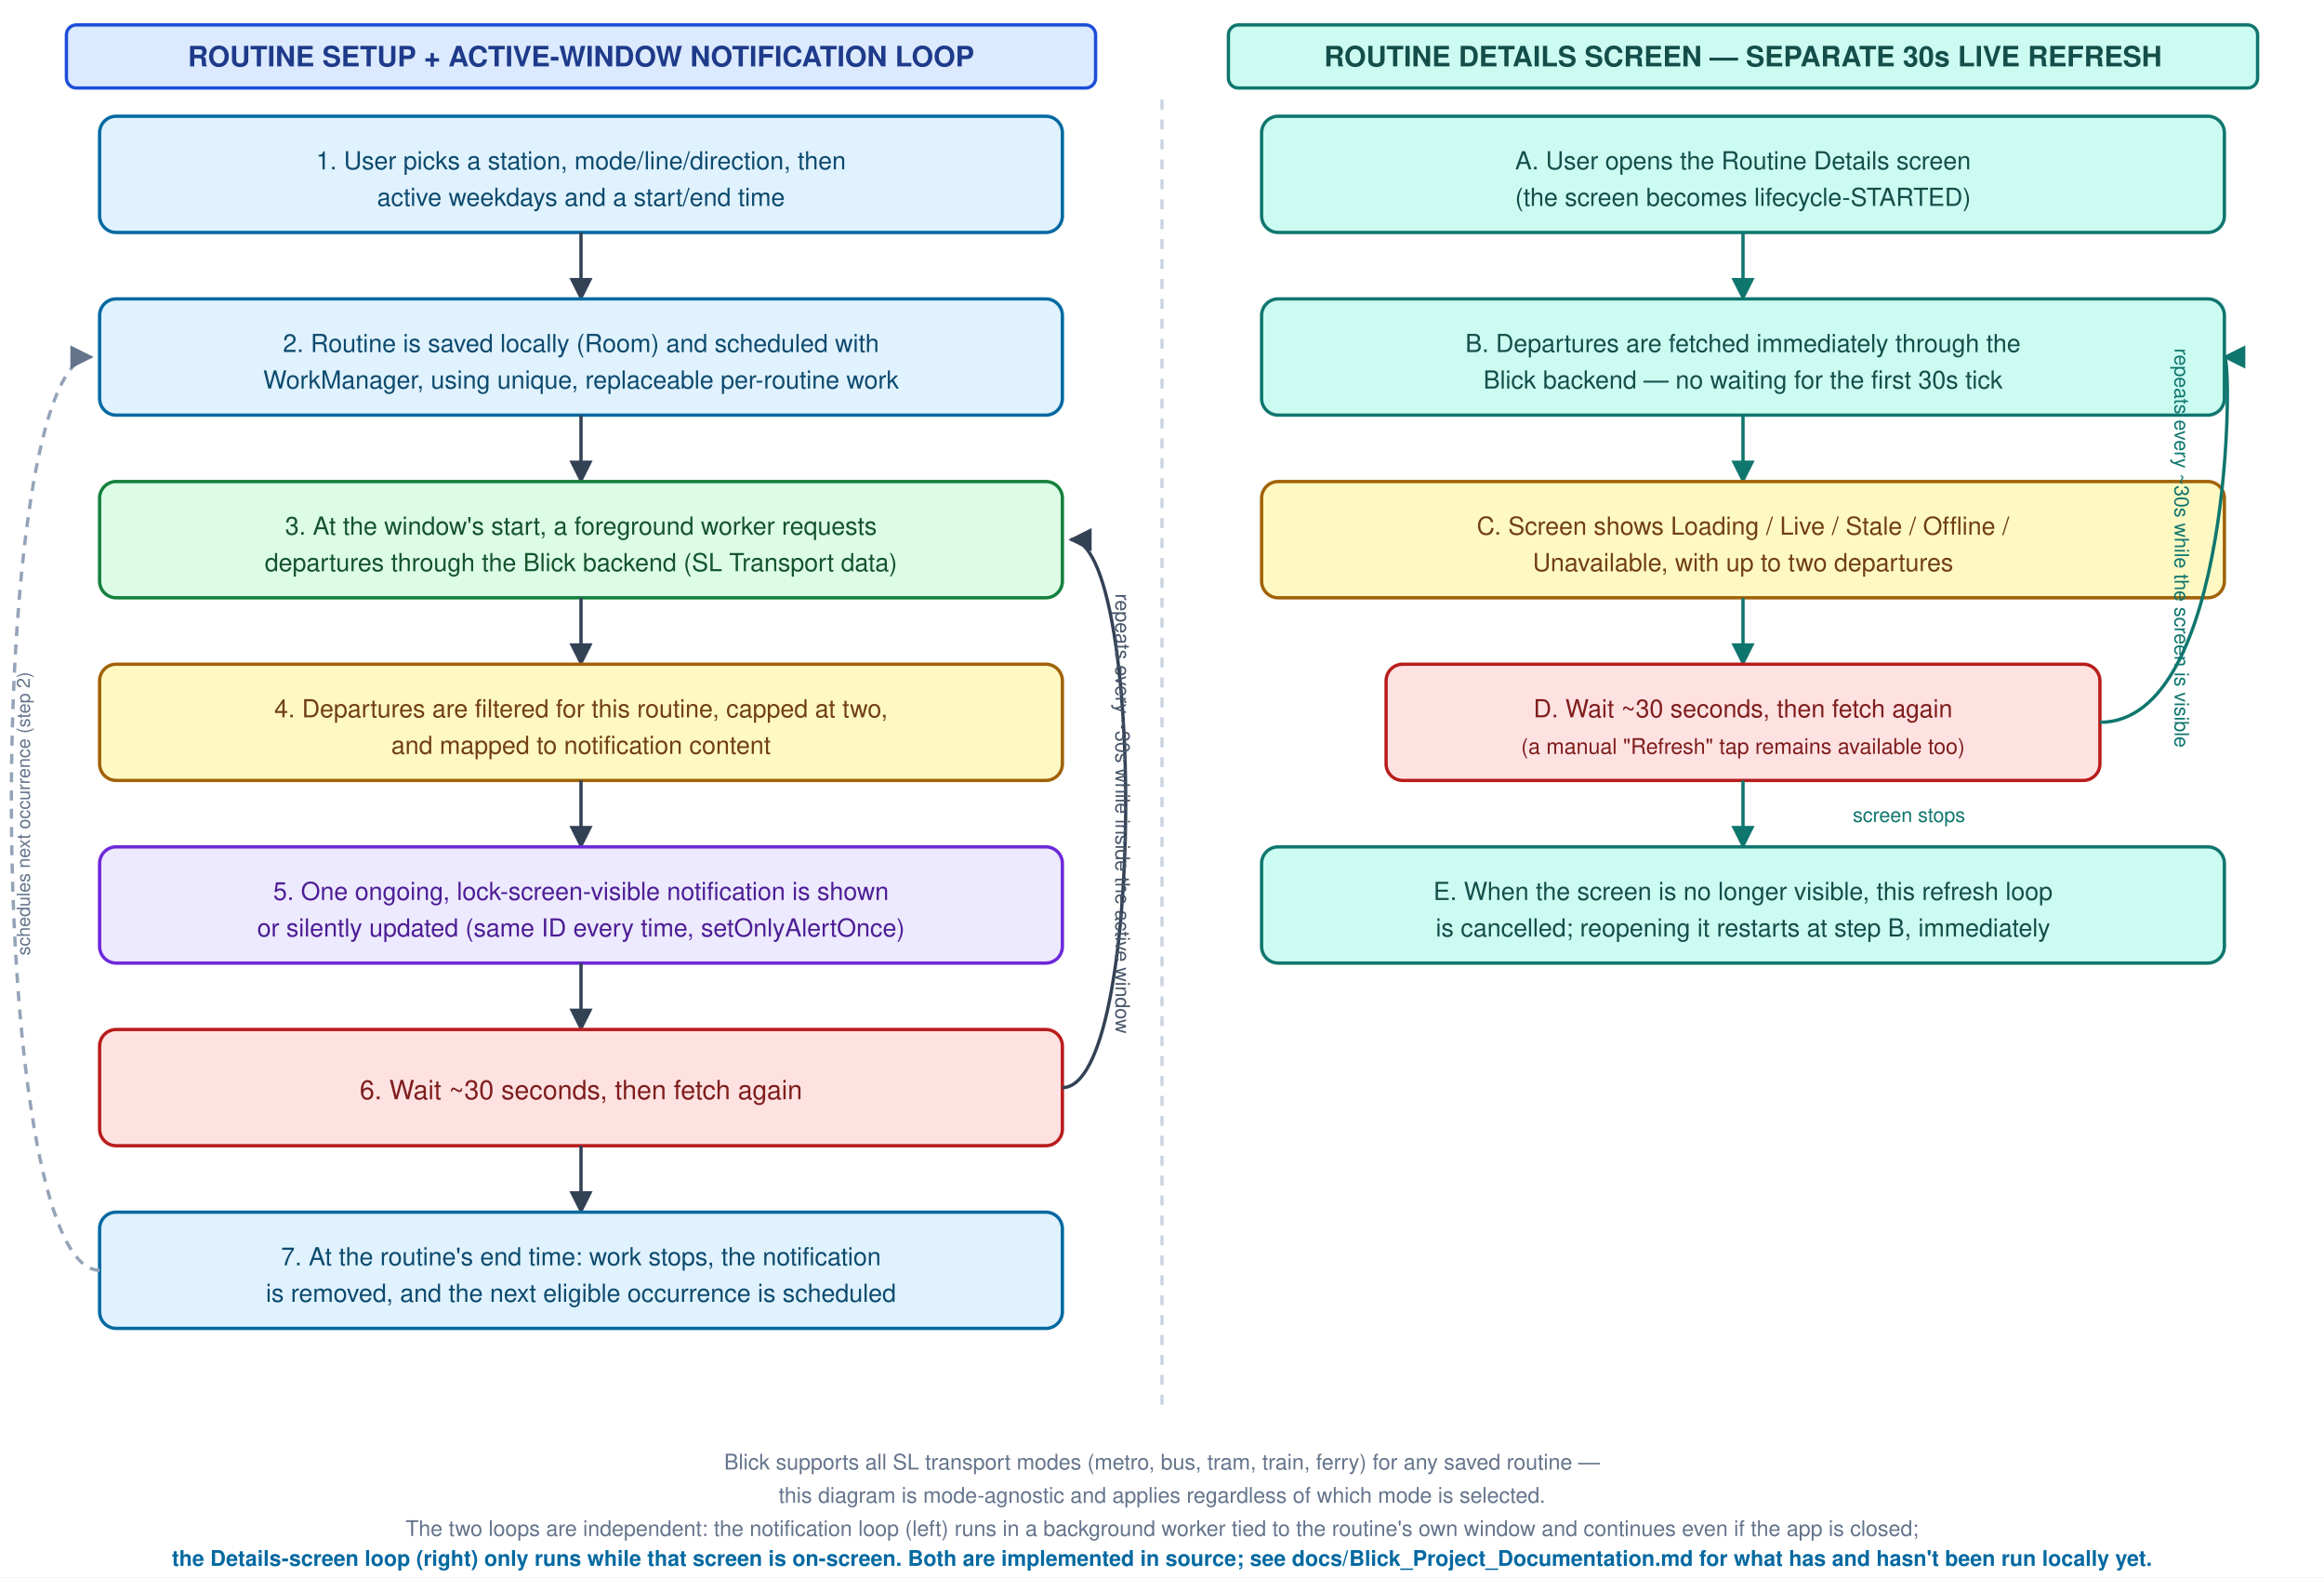
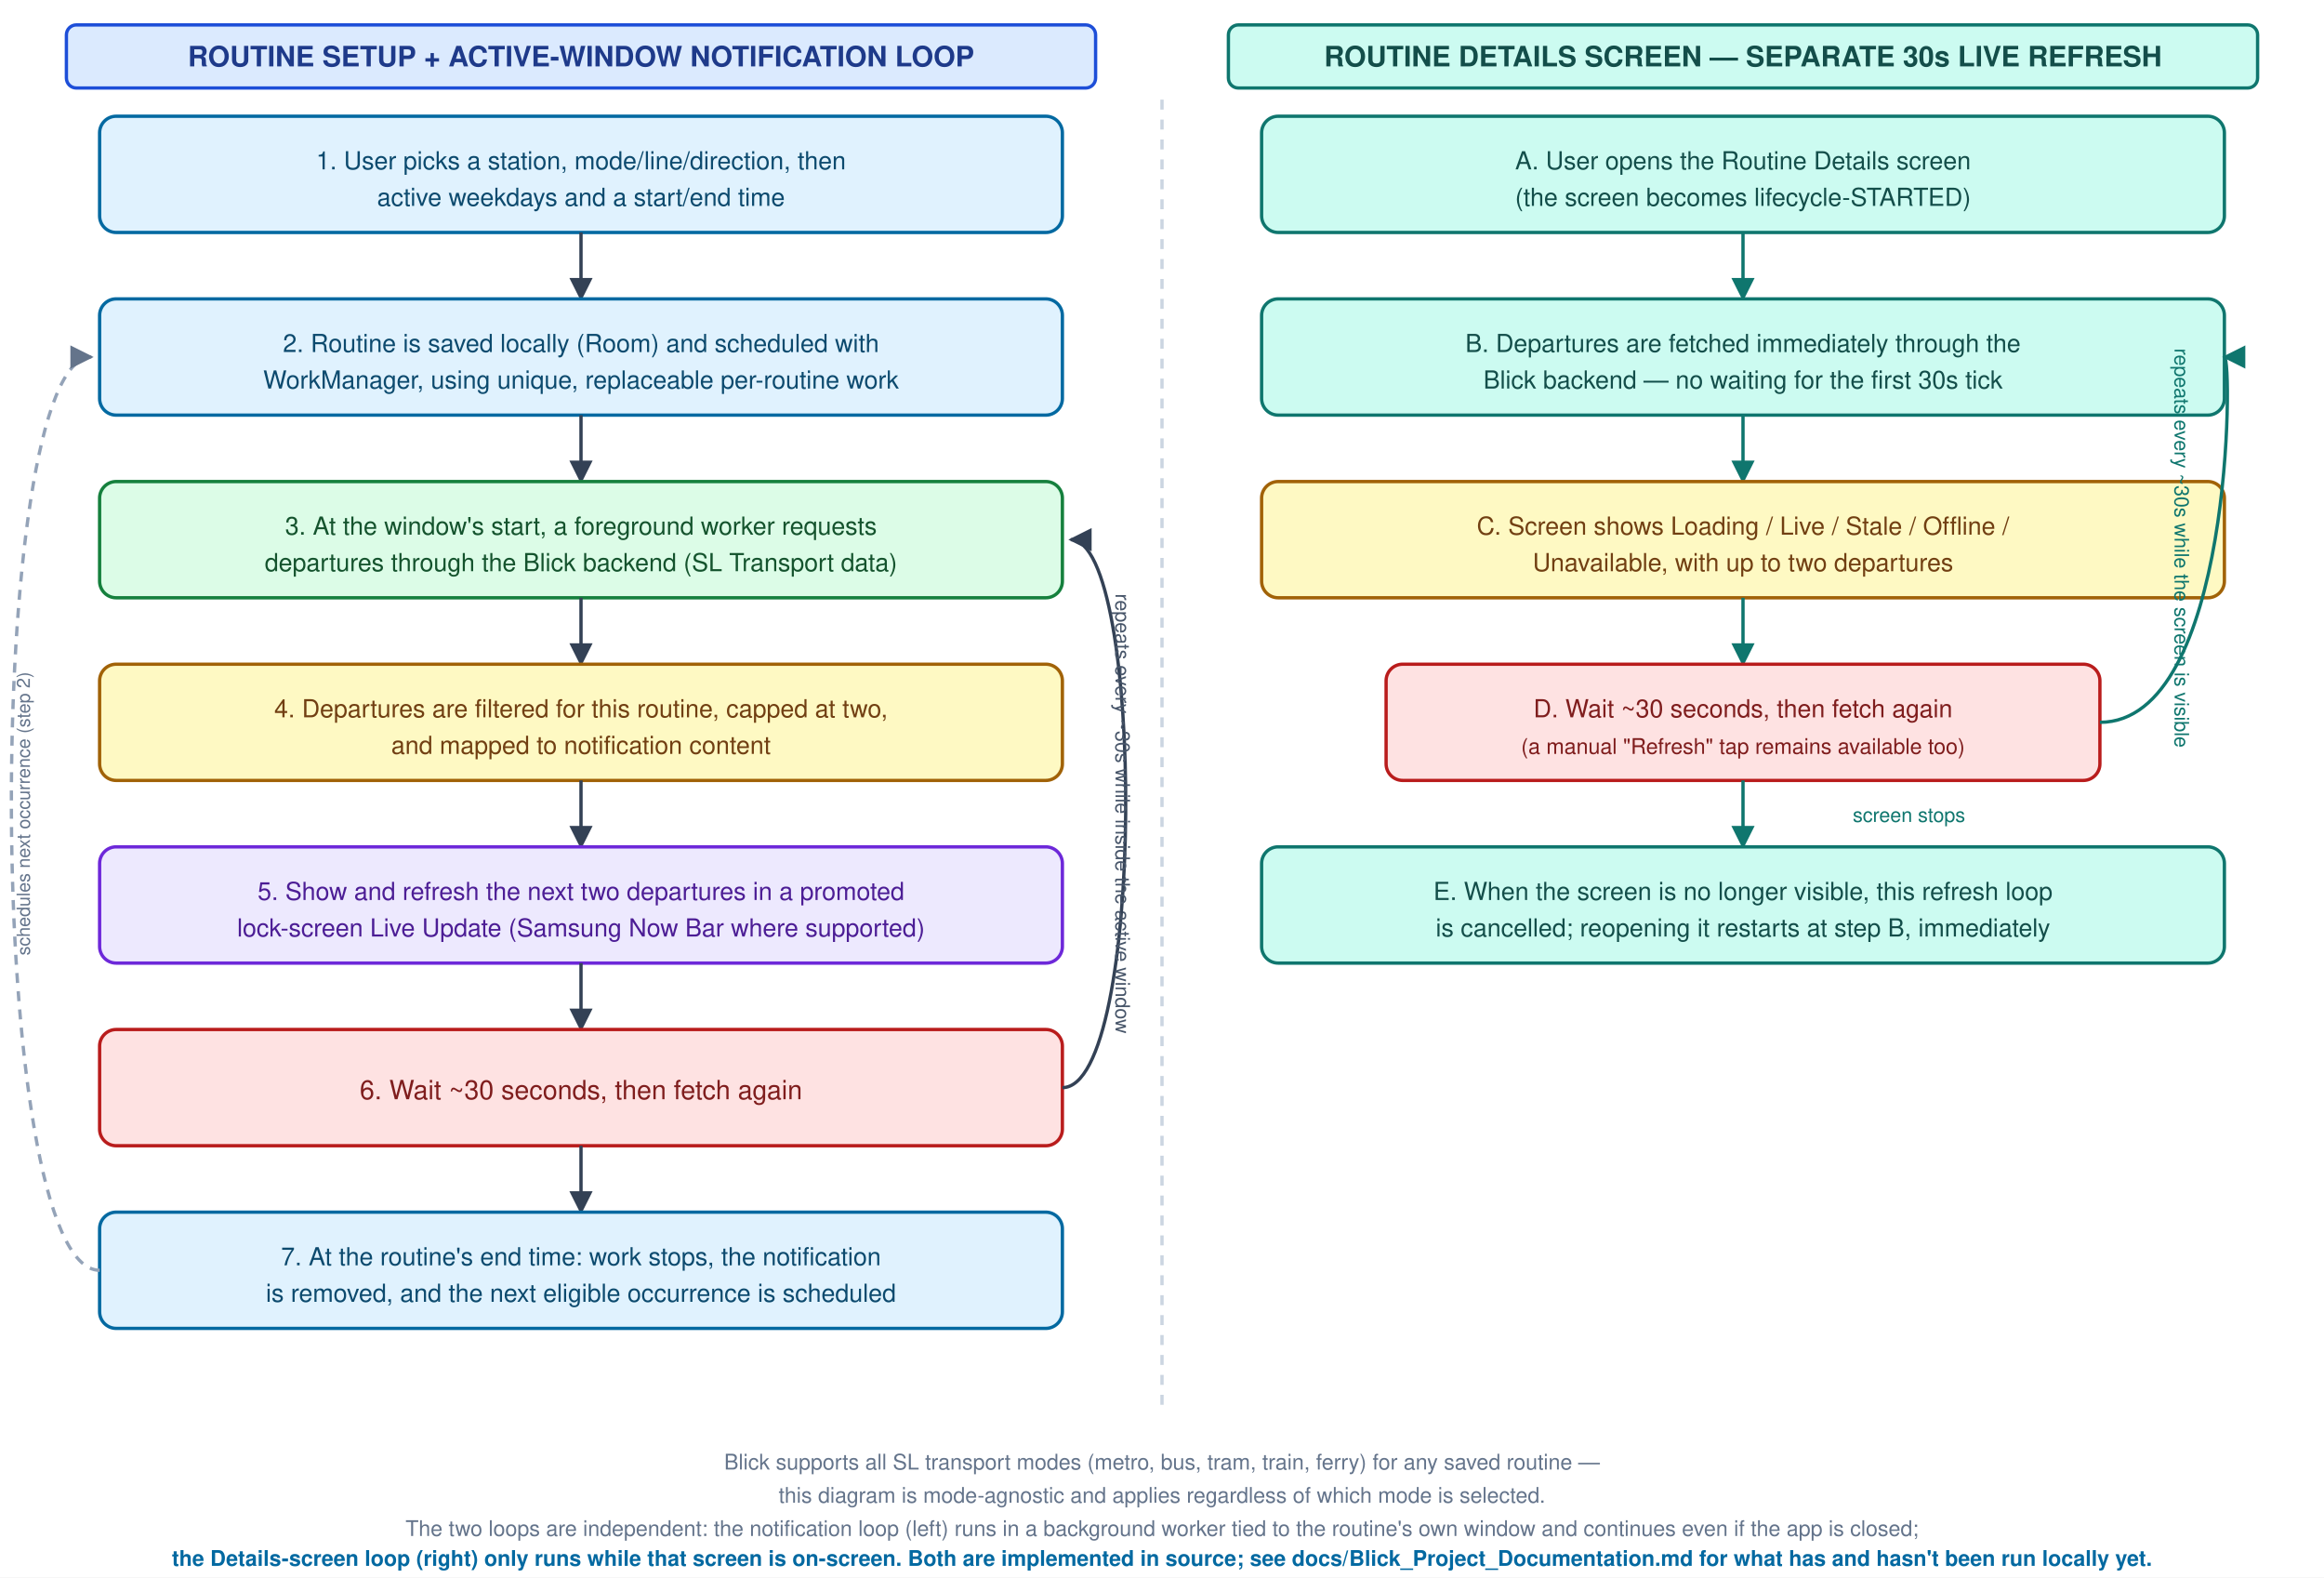
<svg xmlns="http://www.w3.org/2000/svg" viewBox="0 0 1400 950" font-family="Helvetica, Arial, sans-serif">
  <defs>
    <marker id="arrow" viewBox="0 0 10 10" refX="9" refY="5" markerWidth="7" markerHeight="7" orient="auto-start-reverse">
      <path d="M 0 0 L 10 5 L 0 10 z" fill="#334155" />
    </marker>
    <marker id="arrowTeal" viewBox="0 0 10 10" refX="9" refY="5" markerWidth="7" markerHeight="7" orient="auto-start-reverse">
      <path d="M 0 0 L 10 5 L 0 10 z" fill="#0f766e" />
    </marker>
    <marker id="arrowMuted" viewBox="0 0 10 10" refX="9" refY="5" markerWidth="7" markerHeight="7" orient="auto-start-reverse">
      <path d="M 0 0 L 10 5 L 0 10 z" fill="#64748b" />
    </marker>
  </defs>
  <rect width="1400" height="950" fill="#ffffff" />
  <rect x="40" y="15" width="620" height="38" rx="6" fill="#dbeafe" stroke="#1d4ed8" stroke-width="2" />
  <text x="350" y="40" text-anchor="middle" font-size="17" font-weight="bold" fill="#1e3a8a">ROUTINE SETUP + ACTIVE-WINDOW NOTIFICATION LOOP</text>
  <rect x="740" y="15" width="620" height="38" rx="6" fill="#ccfbf1" stroke="#0f766e" stroke-width="2" />
  <text x="1050" y="40" text-anchor="middle" font-size="17" font-weight="bold" fill="#134e4a">ROUTINE DETAILS SCREEN — SEPARATE 30s LIVE REFRESH</text>
  <line x1="700" y1="60" x2="700" y2="850" stroke="#cbd5e1" stroke-width="2" stroke-dasharray="6,6" />
  <rect x="60" y="70" width="580" height="70" rx="10" fill="#e0f2fe" stroke="#0369a1" stroke-width="2" />
  <text x="350" y="102" text-anchor="middle" font-size="15" fill="#0c4a6e">1. User picks a station, mode/line/direction, then</text>
  <text x="350" y="124" text-anchor="middle" font-size="15" fill="#0c4a6e">active weekdays and a start/end time</text>
  <line x1="350" y1="140" x2="350" y2="180" stroke="#334155" stroke-width="2" marker-end="url(#arrow)" />
  <rect x="60" y="180" width="580" height="70" rx="10" fill="#e0f2fe" stroke="#0369a1" stroke-width="2" />
  <text x="350" y="212" text-anchor="middle" font-size="15" fill="#0c4a6e">2. Routine is saved locally (Room) and scheduled with</text>
  <text x="350" y="234" text-anchor="middle" font-size="15" fill="#0c4a6e">WorkManager, using unique, replaceable per-routine work</text>
  <line x1="350" y1="250" x2="350" y2="290" stroke="#334155" stroke-width="2" marker-end="url(#arrow)" />
  <rect x="60" y="290" width="580" height="70" rx="10" fill="#dcfce7" stroke="#15803d" stroke-width="2" />
  <text x="350" y="322" text-anchor="middle" font-size="15" fill="#14532d">3. At the window's start, a foreground worker requests</text>
  <text x="350" y="344" text-anchor="middle" font-size="15" fill="#14532d">departures through the Blick backend (SL Transport data)</text>
  <line x1="350" y1="360" x2="350" y2="400" stroke="#334155" stroke-width="2" marker-end="url(#arrow)" />
  <rect x="60" y="400" width="580" height="70" rx="10" fill="#fef9c3" stroke="#a16207" stroke-width="2" />
  <text x="350" y="432" text-anchor="middle" font-size="15" fill="#713f12">4. Departures are filtered for this routine, capped at two,</text>
  <text x="350" y="454" text-anchor="middle" font-size="15" fill="#713f12">and mapped to notification content</text>
  <line x1="350" y1="470" x2="350" y2="510" stroke="#334155" stroke-width="2" marker-end="url(#arrow)" />
  <rect x="60" y="510" width="580" height="70" rx="10" fill="#ede9fe" stroke="#6d28d9" stroke-width="2" />
-   <text x="350" y="542" text-anchor="middle" font-size="15" fill="#4c1d95">5. One ongoing, lock-screen-visible notification is shown</text>
-   <text x="350" y="564" text-anchor="middle" font-size="15" fill="#4c1d95">or silently updated (same ID every time, setOnlyAlertOnce)</text>
+   <text x="350" y="542" text-anchor="middle" font-size="15" fill="#4c1d95">5. Show and refresh the next two departures in a promoted</text>
+   <text x="350" y="564" text-anchor="middle" font-size="15" fill="#4c1d95">lock-screen Live Update (Samsung Now Bar where supported)</text>
  <line x1="350" y1="580" x2="350" y2="620" stroke="#334155" stroke-width="2" marker-end="url(#arrow)" />
  <rect x="60" y="620" width="580" height="70" rx="10" fill="#fee2e2" stroke="#b91c1c" stroke-width="2" />
  <text x="350" y="662" text-anchor="middle" font-size="16" fill="#7f1d1d">6. Wait ~30 seconds, then fetch again</text>
  <line x1="350" y1="690" x2="350" y2="730" stroke="#334155" stroke-width="2" marker-end="url(#arrow)" />
  <path d="M 640 655 C 690 655, 690 325, 645 325" fill="none" stroke="#334155" stroke-width="2" marker-end="url(#arrow)" />
  <text x="672" y="490" text-anchor="middle" font-size="12" fill="#475569" transform="rotate(90 672 490)">repeats every ~30s while inside the active window</text>
  <rect x="60" y="730" width="580" height="70" rx="10" fill="#e0f2fe" stroke="#0369a1" stroke-width="2" />
  <text x="350" y="762" text-anchor="middle" font-size="15" fill="#0c4a6e">7. At the routine's end time: work stops, the notification</text>
  <text x="350" y="784" text-anchor="middle" font-size="15" fill="#0c4a6e">is removed, and the next eligible occurrence is scheduled</text>
  <path d="M 60 765 C -10 765, -10 215, 55 215" fill="none" stroke="#94a3b8" stroke-width="2" stroke-dasharray="6,5" marker-end="url(#arrowMuted)" />
  <text x="18" y="490" text-anchor="middle" font-size="11" fill="#64748b" transform="rotate(-90 18 490)">schedules next occurrence (step 2)</text>
  <rect x="760" y="70" width="580" height="70" rx="10" fill="#ccfbf1" stroke="#0f766e" stroke-width="2" />
  <text x="1050" y="102" text-anchor="middle" font-size="15" fill="#134e4a">A. User opens the Routine Details screen</text>
  <text x="1050" y="124" text-anchor="middle" font-size="15" fill="#134e4a">(the screen becomes lifecycle-STARTED)</text>
  <line x1="1050" y1="140" x2="1050" y2="180" stroke="#0f766e" stroke-width="2" marker-end="url(#arrowTeal)" />
  <rect x="760" y="180" width="580" height="70" rx="10" fill="#ccfbf1" stroke="#0f766e" stroke-width="2" />
  <text x="1050" y="212" text-anchor="middle" font-size="15" fill="#134e4a">B. Departures are fetched immediately through the</text>
  <text x="1050" y="234" text-anchor="middle" font-size="15" fill="#134e4a">Blick backend — no waiting for the first 30s tick</text>
  <line x1="1050" y1="250" x2="1050" y2="290" stroke="#0f766e" stroke-width="2" marker-end="url(#arrowTeal)" />
  <rect x="760" y="290" width="580" height="70" rx="10" fill="#fef9c3" stroke="#a16207" stroke-width="2" />
  <text x="1050" y="322" text-anchor="middle" font-size="15" fill="#713f12">C. Screen shows Loading / Live / Stale / Offline /</text>
  <text x="1050" y="344" text-anchor="middle" font-size="15" fill="#713f12">Unavailable, with up to two departures</text>
  <line x1="1050" y1="360" x2="1050" y2="400" stroke="#0f766e" stroke-width="2" marker-end="url(#arrowTeal)" />
  <rect x="835" y="400" width="430" height="70" rx="10" fill="#fee2e2" stroke="#b91c1c" stroke-width="2" />
  <text x="1050" y="432" text-anchor="middle" font-size="15" fill="#7f1d1d">D. Wait ~30 seconds, then fetch again</text>
  <text x="1050" y="454" text-anchor="middle" font-size="13" fill="#7f1d1d">(a manual "Refresh" tap remains available too)</text>
  <path d="M 1265 435 C 1345 435, 1345 215, 1340 215" fill="none" stroke="#0f766e" stroke-width="2" marker-end="url(#arrowTeal)" />
  <text x="1310" y="330" text-anchor="middle" font-size="12" fill="#0f766e" transform="rotate(90 1310 330)">repeats every ~30s while the screen is visible</text>
  <line x1="1050" y1="470" x2="1050" y2="510" stroke="#0f766e" stroke-width="2" marker-end="url(#arrowTeal)" />
  <text x="1150" y="495" text-anchor="middle" font-size="12" fill="#0f766e">screen stops</text>
  <rect x="760" y="510" width="580" height="70" rx="10" fill="#ccfbf1" stroke="#0f766e" stroke-width="2" />
  <text x="1050" y="542" text-anchor="middle" font-size="15" fill="#134e4a">E. When the screen is no longer visible, this refresh loop</text>
  <text x="1050" y="564" text-anchor="middle" font-size="15" fill="#134e4a">is cancelled; reopening it restarts at step B, immediately</text>
  <text x="700" y="885" text-anchor="middle" font-size="13" fill="#64748b">Blick supports all SL transport modes (metro, bus, tram, train, ferry) for any saved routine —</text>
  <text x="700" y="905" text-anchor="middle" font-size="13" fill="#64748b">this diagram is mode-agnostic and applies regardless of which mode is selected.</text>
  <text x="700" y="925" text-anchor="middle" font-size="13" fill="#64748b">The two loops are independent: the notification loop (left) runs in a background worker tied to the routine's own window and continues even if the app is closed;</text>
  <text x="700" y="943" text-anchor="middle" font-size="13" font-weight="bold" fill="#0369a1">the Details-screen loop (right) only runs while that screen is on-screen. Both are implemented in source; see docs/Blick_Project_Documentation.md for what has and hasn't been run locally yet.</text>
</svg>
